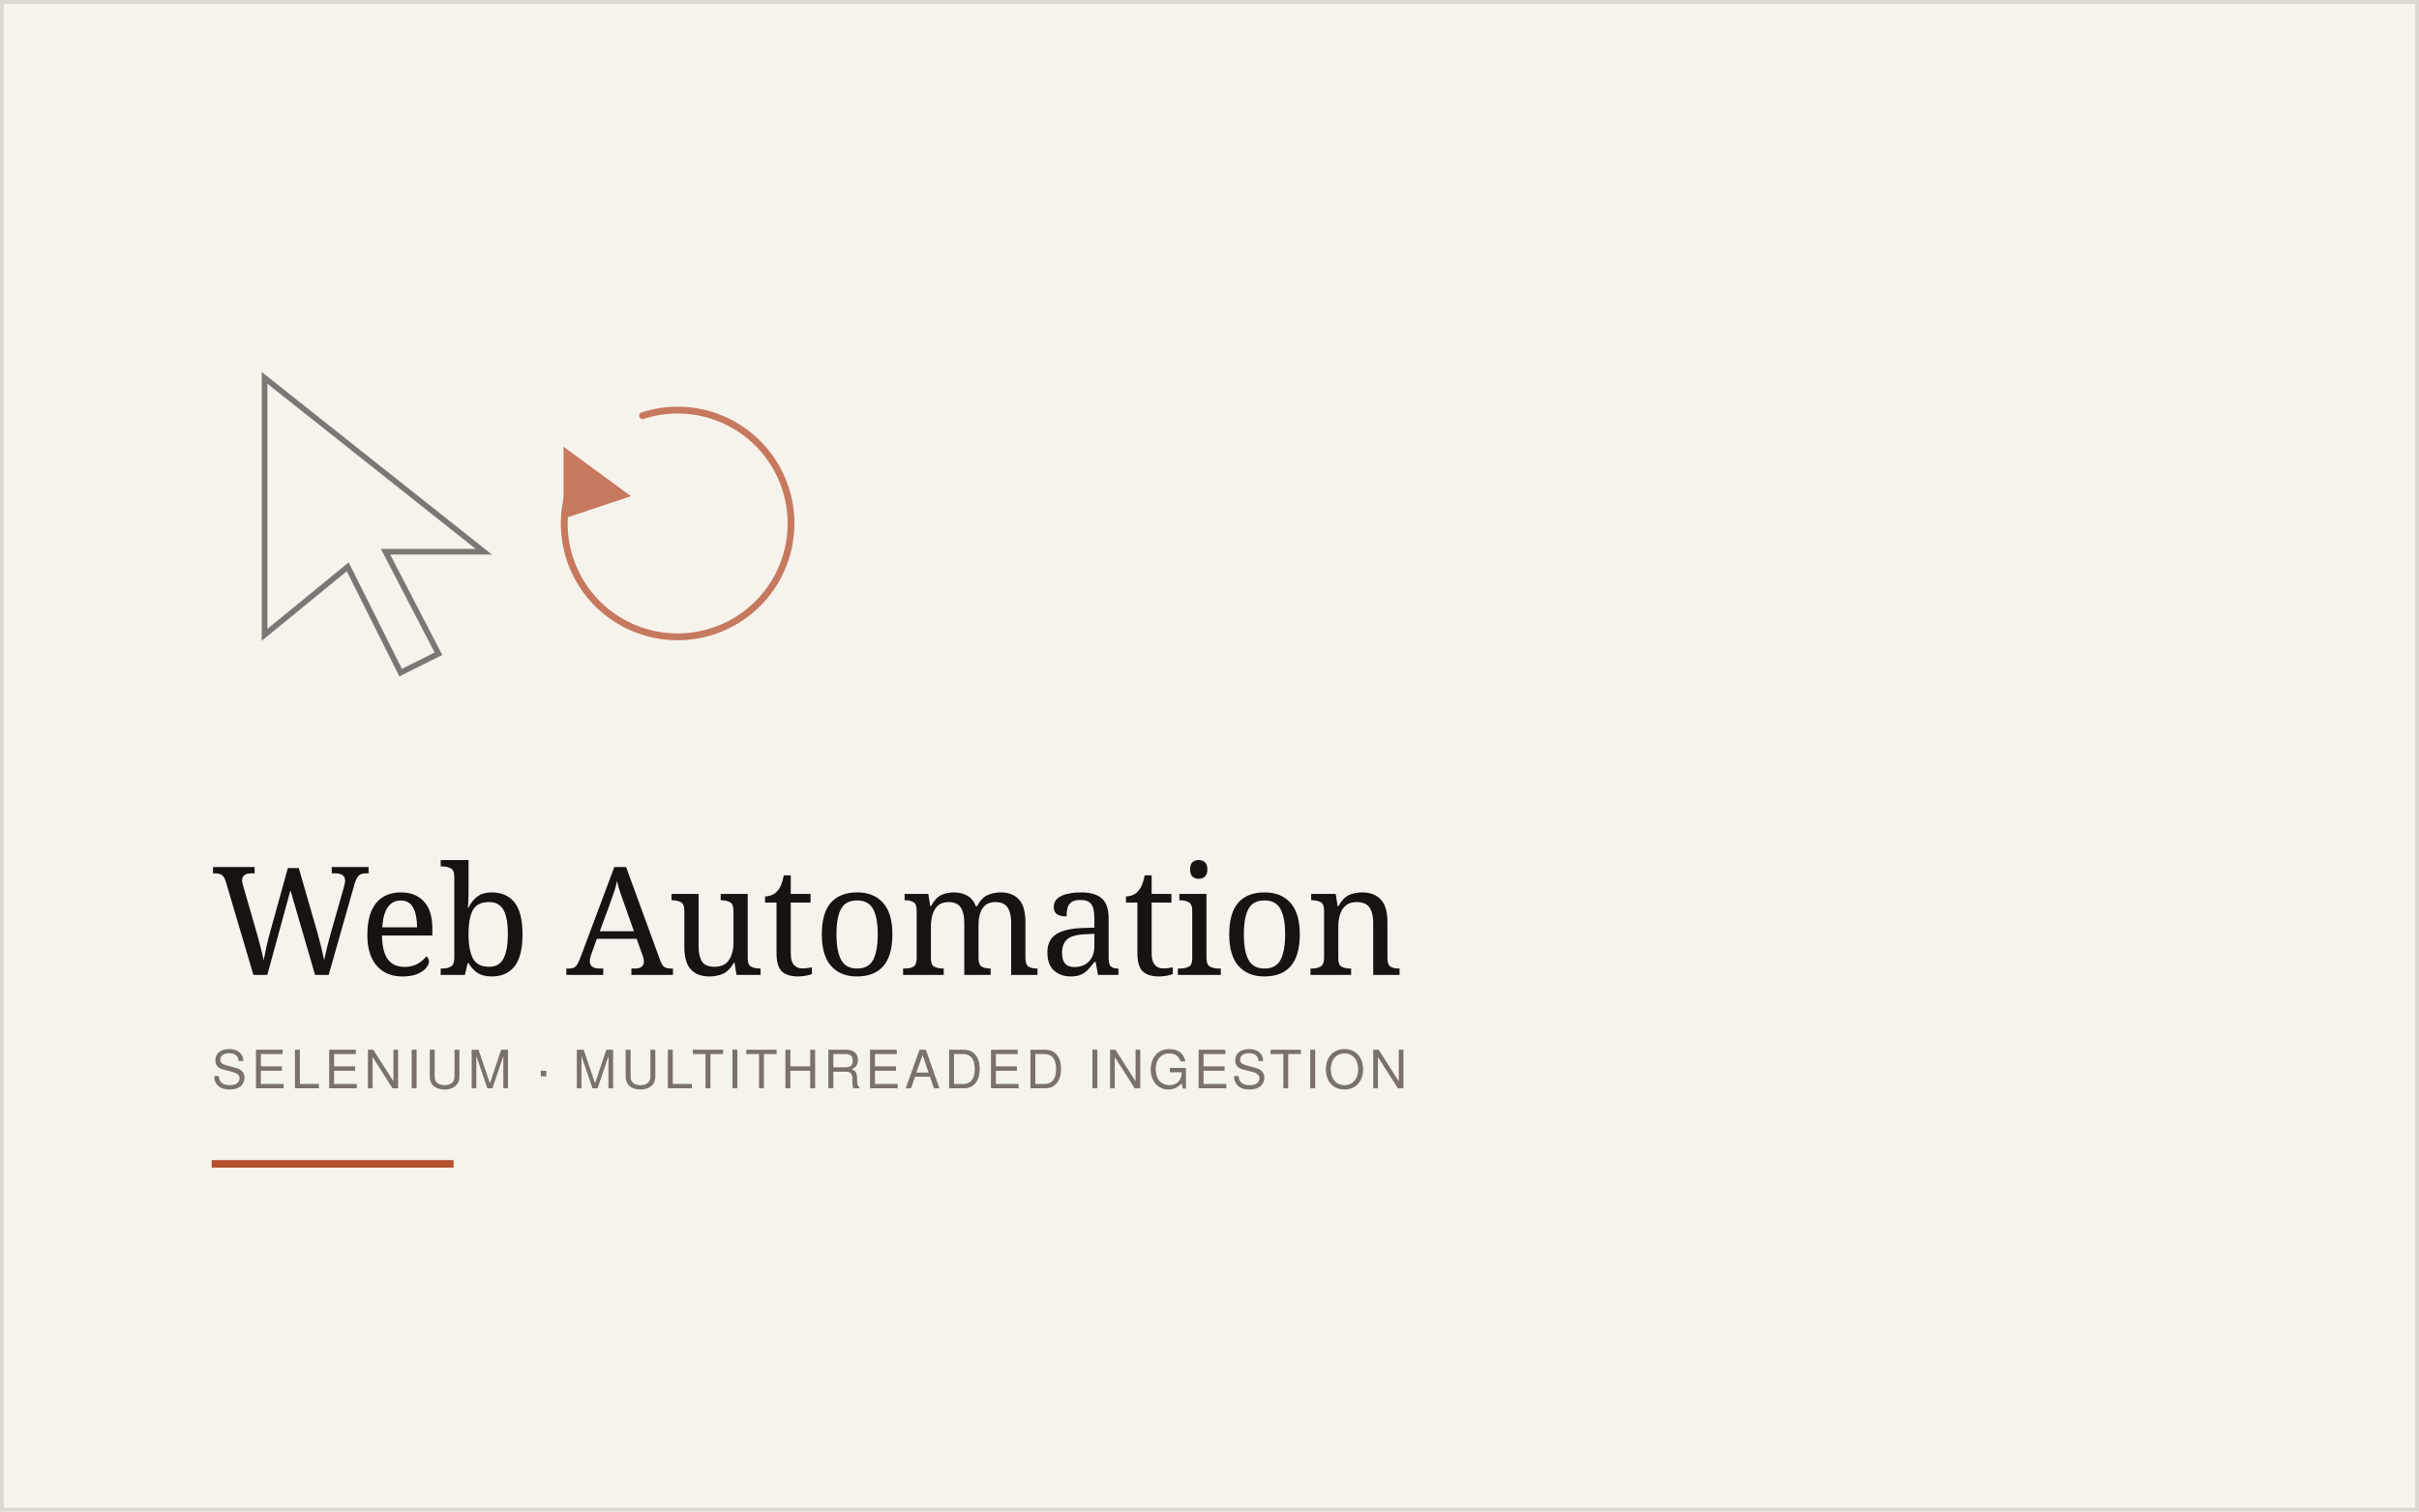
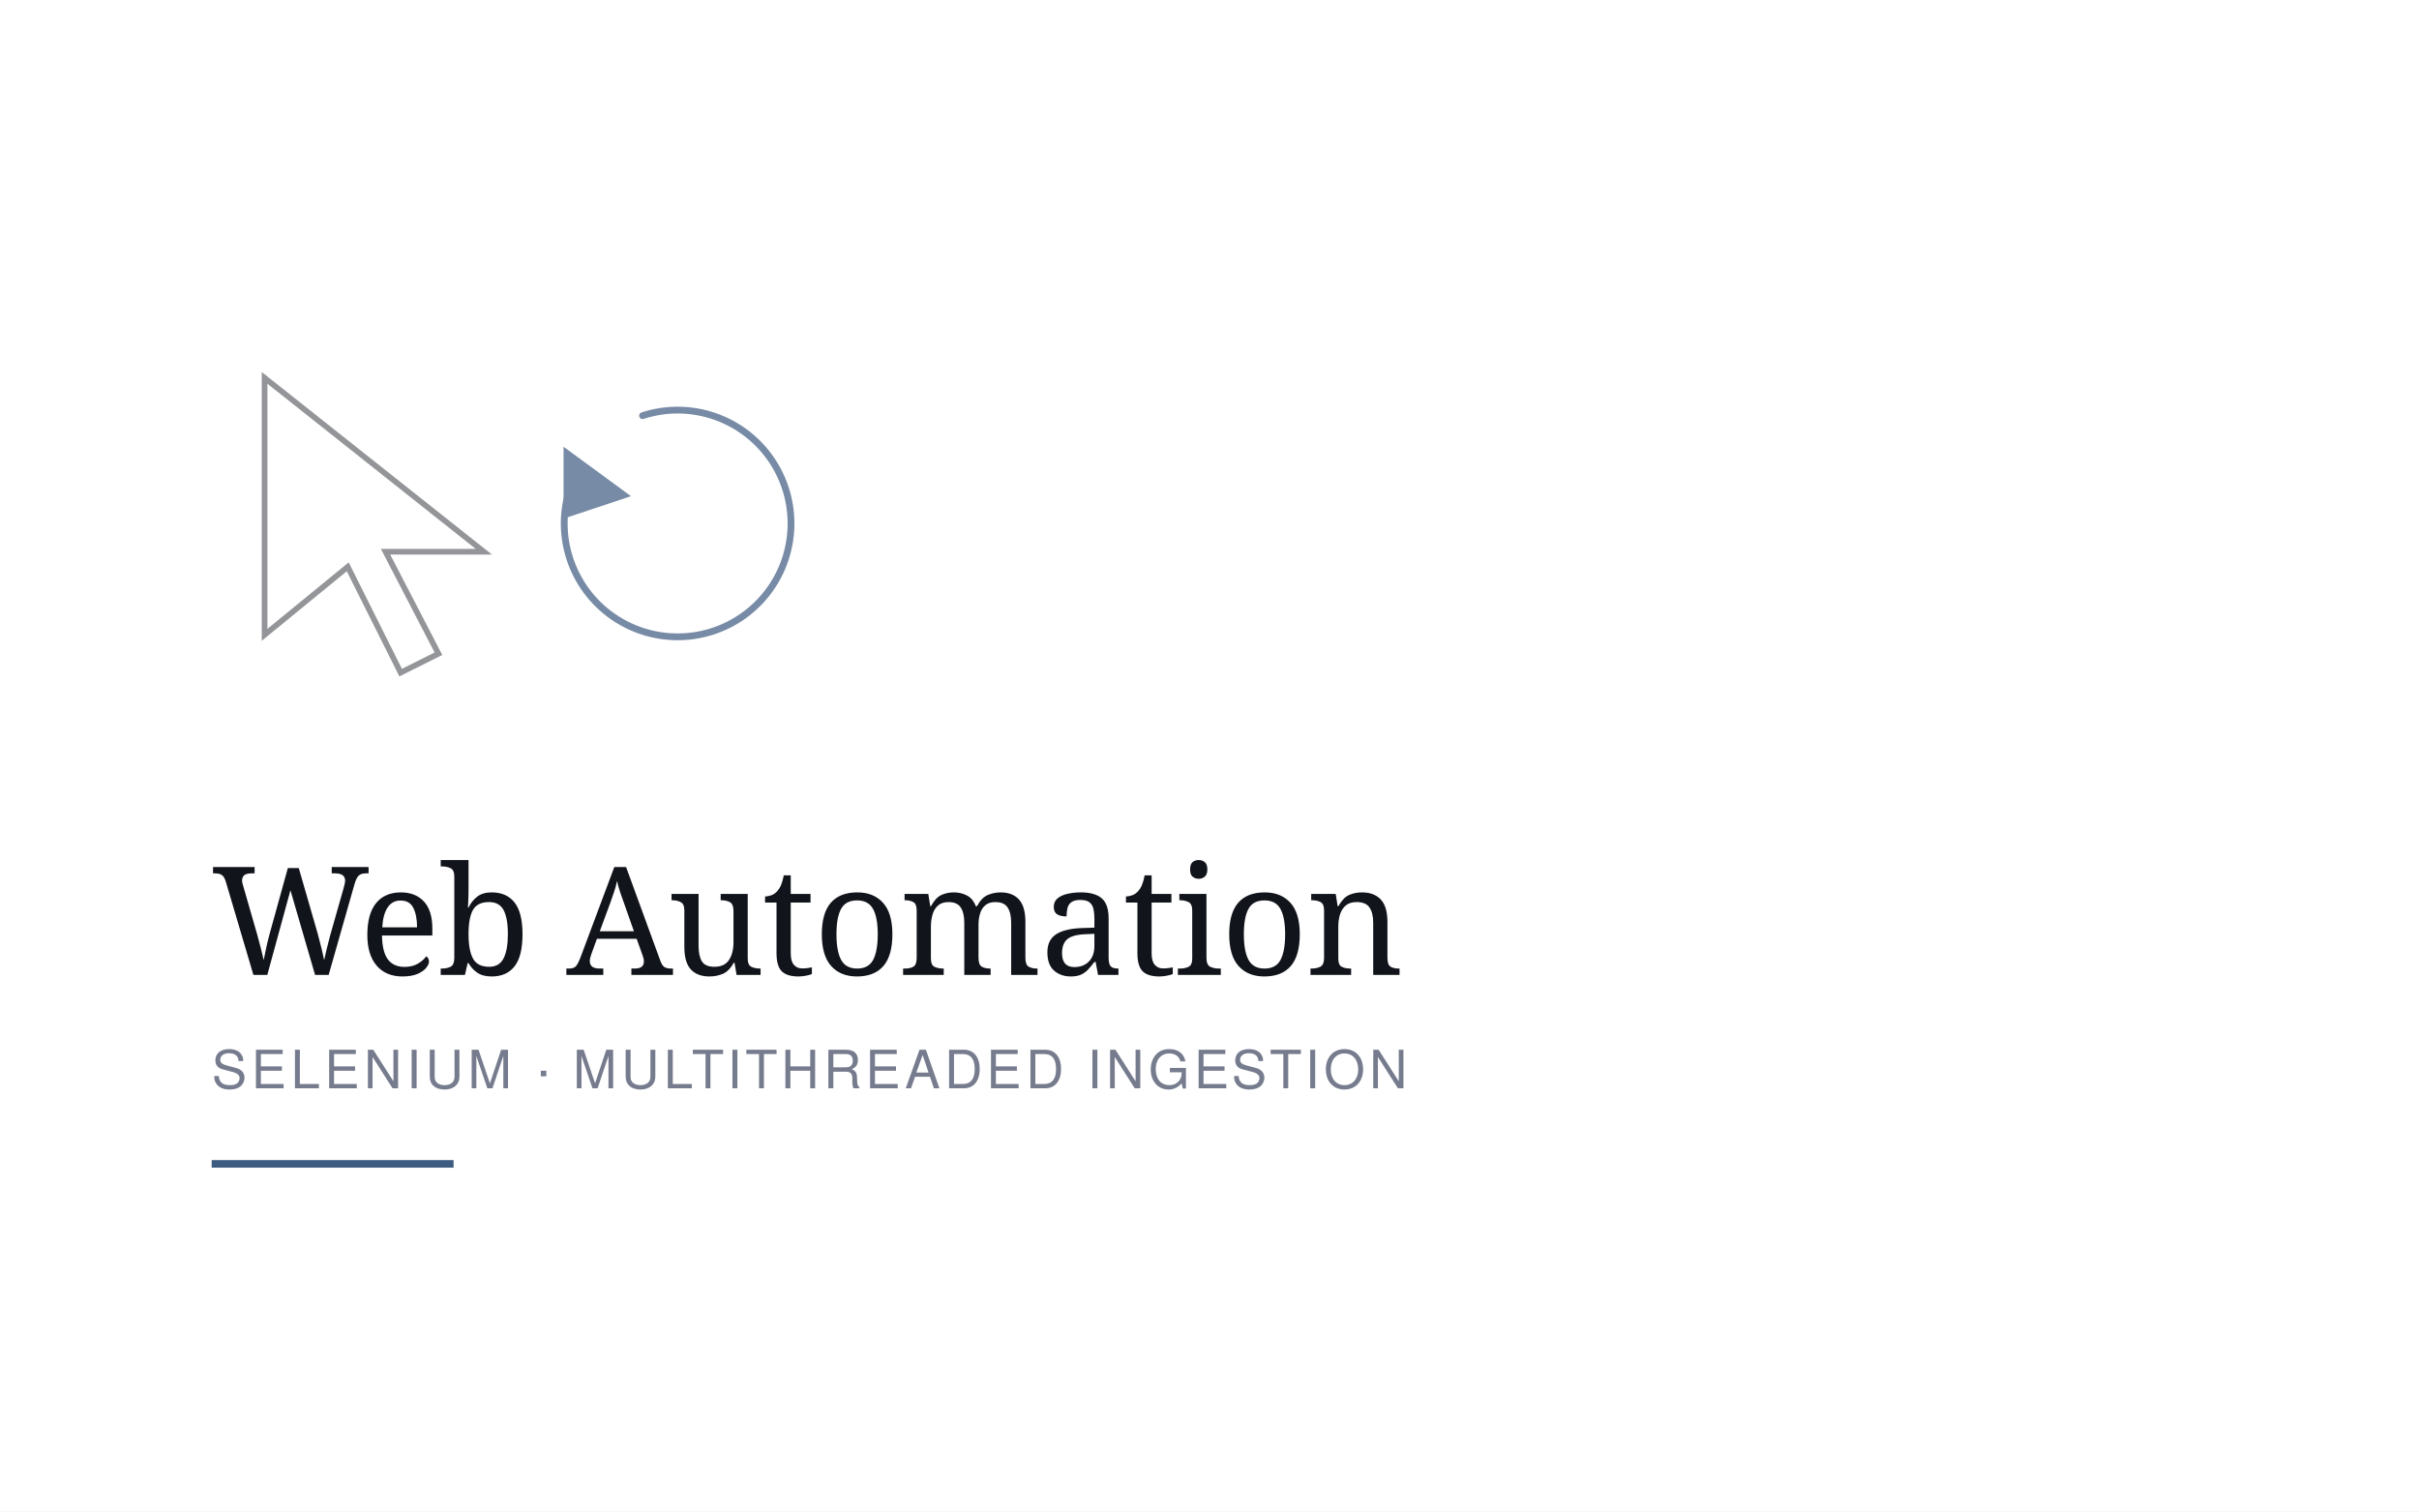
<svg xmlns="http://www.w3.org/2000/svg" viewBox="0 0 640 400">
-   <rect width="640" height="400" fill="#f6f3ec" />
-   <rect x="0.5" y="0.5" width="639" height="399" fill="none" stroke="#161310" stroke-opacity="0.12" />
-   <g stroke="#161310" stroke-width="1.5" fill="none" opacity="0.55">
+   <rect width="640" height="400" fill="#ffffff" />
+   <g stroke="#12141c" stroke-width="1.5" fill="none" opacity="0.45">
    <path d="M70 100 L70 168 L92 150 L106 178 L116 173 L102 146 L128 146 Z" />
  </g>
-   <g stroke="#b5502f" stroke-width="1.8" fill="none" opacity="0.75">
+   <g stroke="#3d5a80" stroke-width="1.8" fill="none" opacity="0.7">
    <path d="M170 110 A30 30 0 1 1 150 132" stroke-linecap="round" />
-     <polygon points="150,120 150,136 165,131" fill="#b5502f" />
+     <polygon points="150,120 150,136 165,131" fill="#3d5a80" />
  </g>
-   <text x="56" y="258" font-family="Georgia, 'Iowan Old Style', serif" font-size="40" fill="#161310" letter-spacing="-0.5">Web Automation</text>
-   <text x="56" y="288" font-family="Helvetica, Arial, sans-serif" font-size="14" letter-spacing="0.08em" fill="#7a7269">SELENIUM · MULTITHREADED INGESTION</text>
-   <line x1="56" y1="308" x2="120" y2="308" stroke="#b5502f" stroke-width="2" />
+   <text x="56" y="258" font-family="Georgia, 'Iowan Old Style', serif" font-size="40" fill="#12141c" letter-spacing="-0.5">Web Automation</text>
+   <text x="56" y="288" font-family="Helvetica, Arial, sans-serif" font-size="14" letter-spacing="0.08em" fill="#767c8e">SELENIUM · MULTITHREADED INGESTION</text>
+   <line x1="56" y1="308" x2="120" y2="308" stroke="#3d5a80" stroke-width="2" />
</svg>
